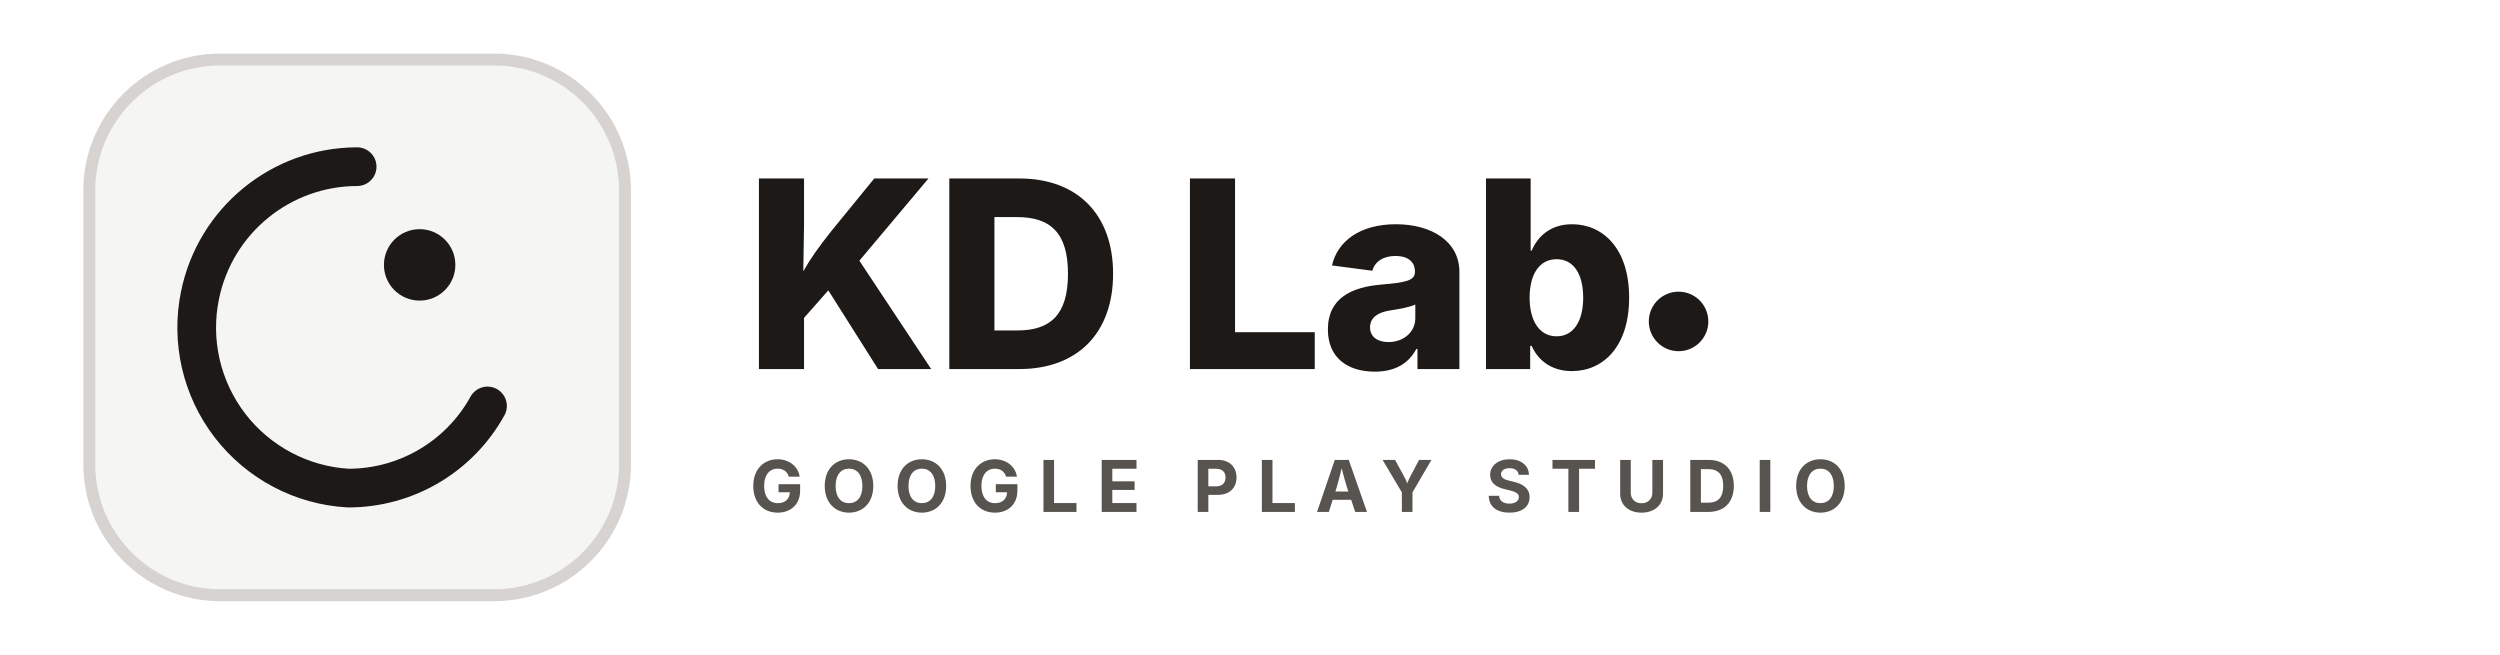
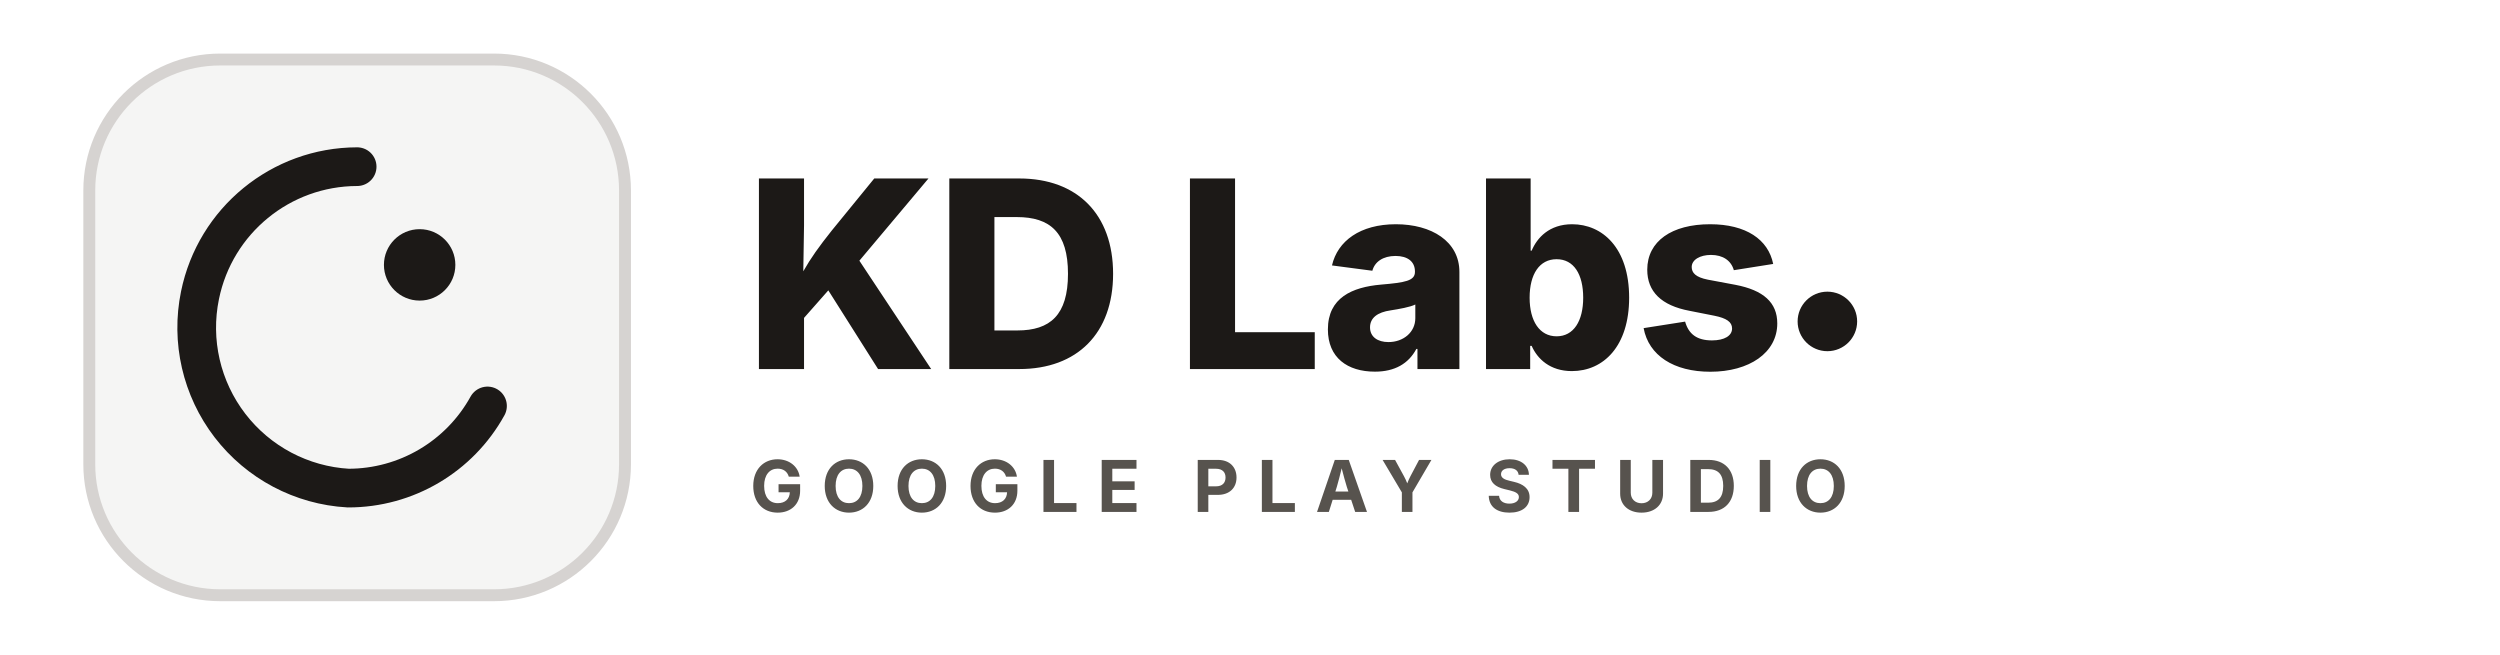
<svg xmlns="http://www.w3.org/2000/svg" viewBox="0 0 420 110" fill="none">
  <g transform="translate(15, 10)">
    <rect width="90" height="90" rx="22" fill="#F5F5F4" stroke="#D6D3D1" stroke-width="2" />
    <path d="M45 18a27 27 0 0 0-26.4 21.6A27 27 0 0 0 43.5 72a26.7 26.7 0 0 0 23.4-13.8" stroke="#1C1917" stroke-width="6.5" stroke-linecap="round" />
    <circle cx="55.5" cy="34.5" r="6" fill="#1C1917" />
  </g>
-   <text x="125" y="62" font-family="'Plus Jakarta Sans', system-ui, -apple-system, sans-serif" font-size="44" font-weight="800" fill="#1C1917" letter-spacing="-0.5">KD Lab</text>
-   <circle cx="282" cy="54" r="5" fill="#1C1917" />
+   <text x="125" y="62" font-family="'Plus Jakarta Sans', system-ui, -apple-system, sans-serif" font-size="44" font-weight="800" fill="#1C1917" letter-spacing="-0.5">KD Labs</text>
+   <circle cx="307" cy="54" r="5" fill="#1C1917" />
  <text x="126" y="86" font-family="'Plus Jakarta Sans', system-ui, -apple-system, sans-serif" font-size="12" font-weight="700" fill="#57534E" letter-spacing="3">GOOGLE PLAY STUDIO</text>
</svg>
